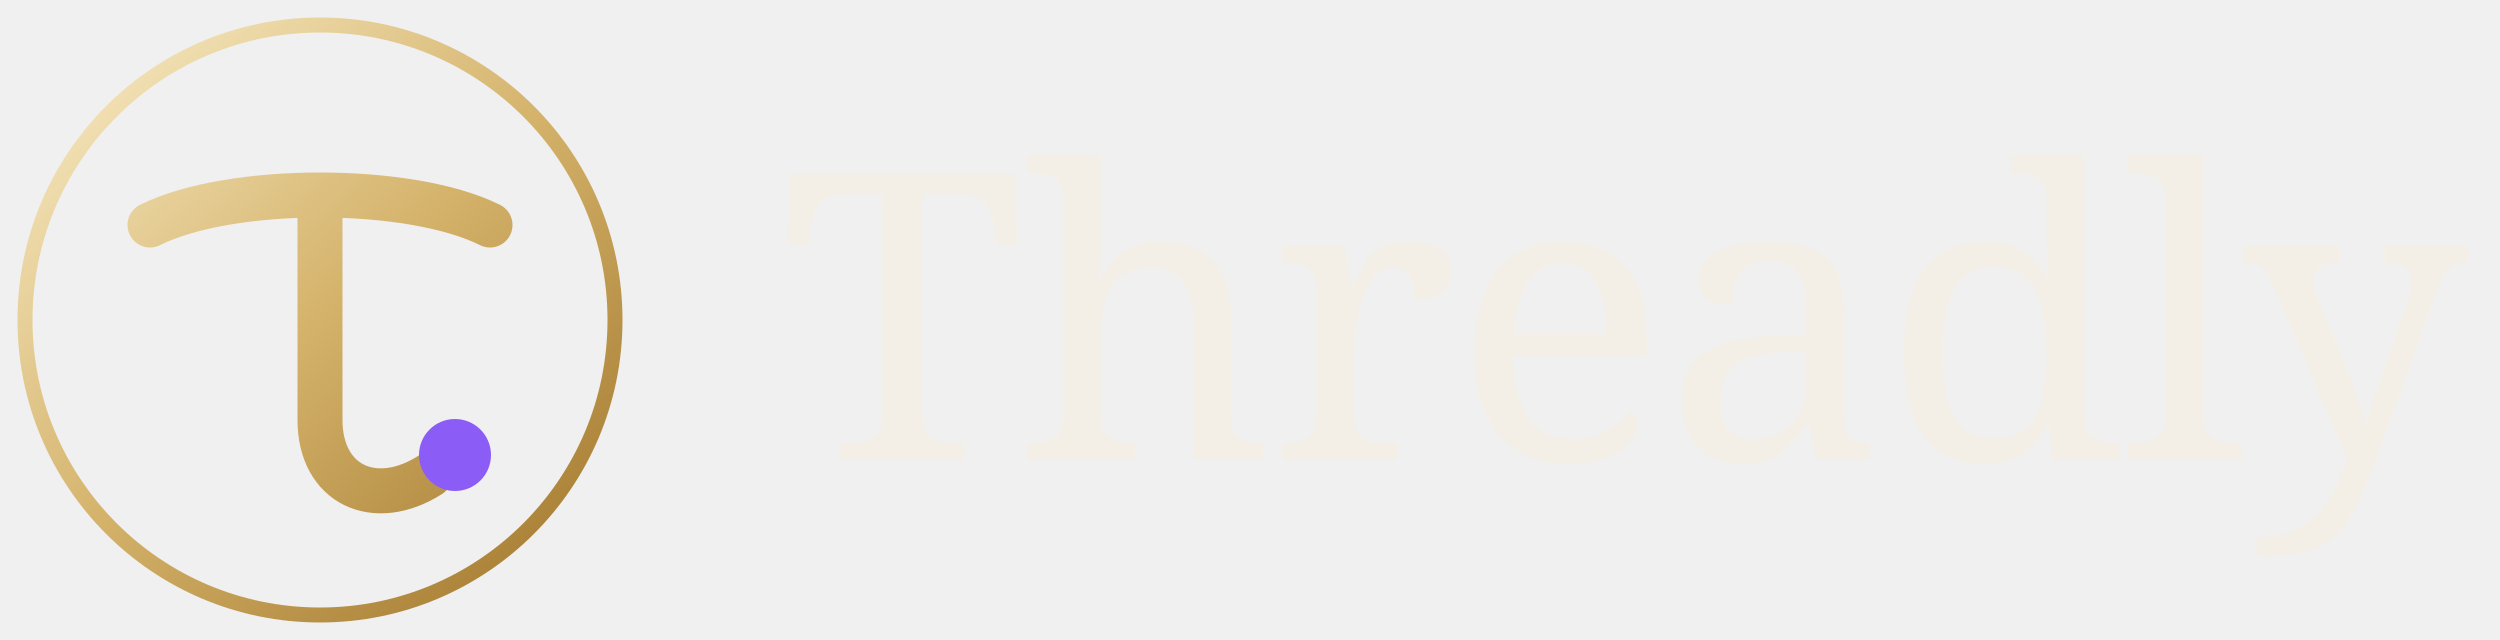
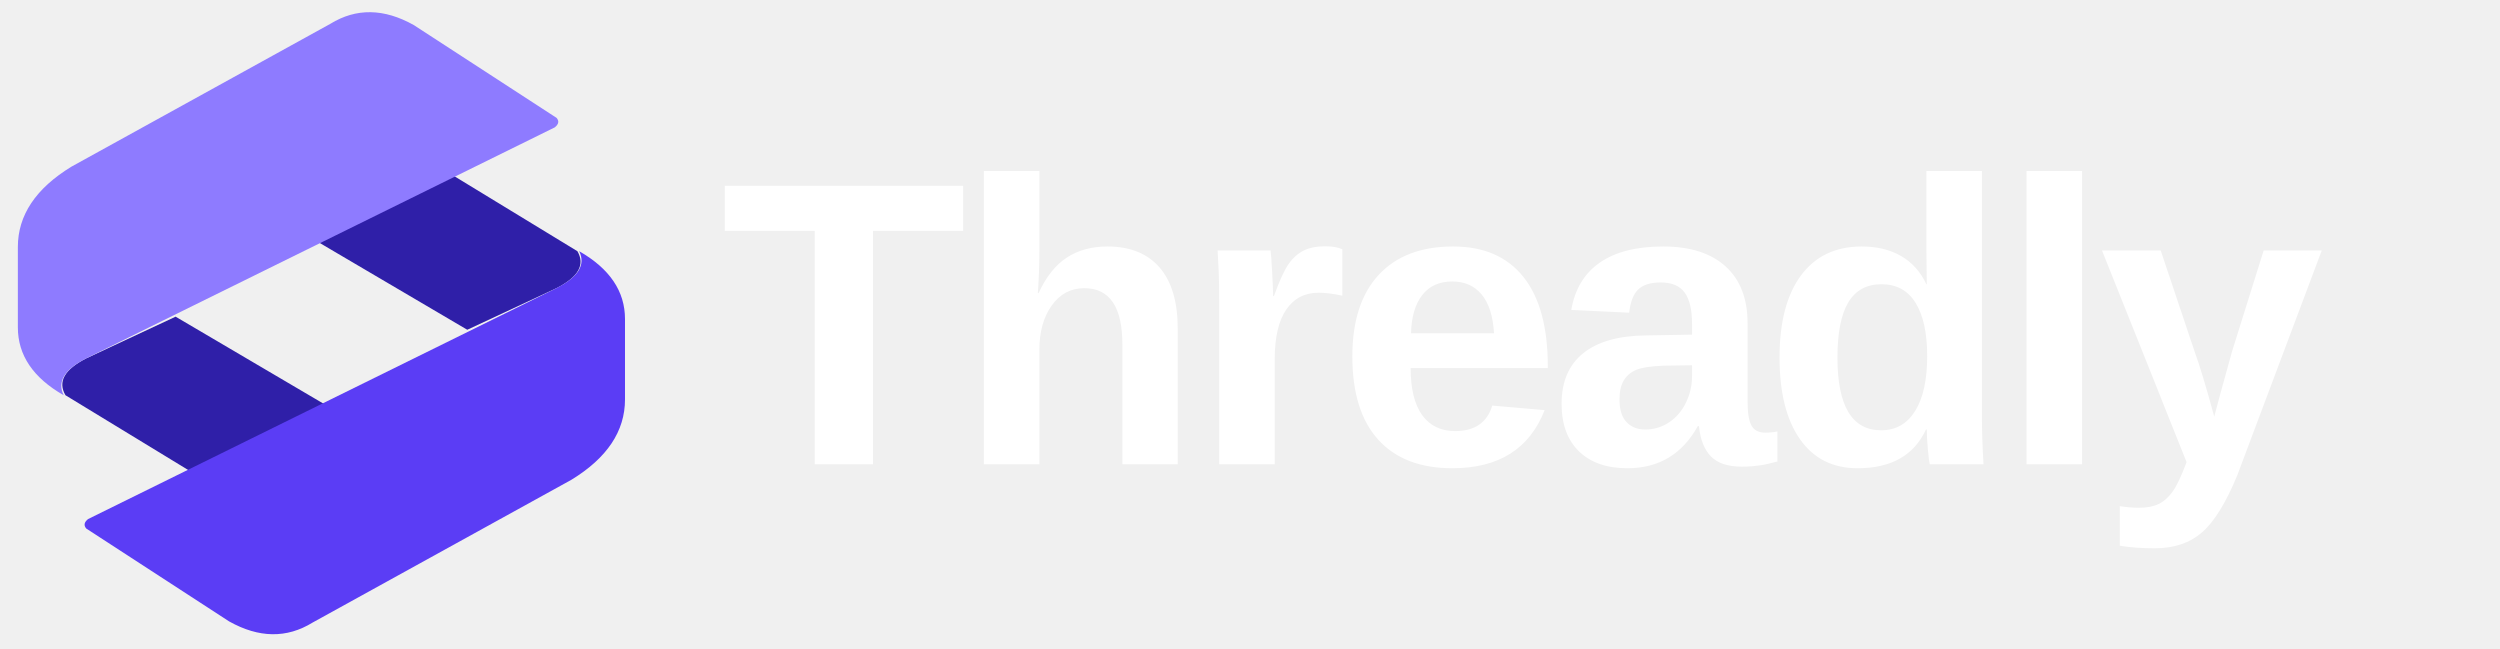
- <svg xmlns="http://www.w3.org/2000/svg" viewBox="0 0 250 64" fill="none" role="img" aria-label="Threadly">
-   <defs>
-     <linearGradient id="g" x1="8" y1="6" x2="56" y2="58" gradientUnits="userSpaceOnUse">
-       <stop stop-color="#f5e6bd" />
-       <stop offset=".5" stop-color="#d4b26a" />
-       <stop offset="1" stop-color="#a67c32" />
-     </linearGradient>
-   </defs>
-   <circle cx="32" cy="32" r="29.5" stroke="url(#g)" stroke-width="1.5" />
-   <path d="M15 22.5C23 18.5 41 18.5 49 22.5" stroke="url(#g)" stroke-width="4.5" stroke-linecap="round" />
-   <path d="M32 20V42C32 48.5 37.5 51 43 47.5" stroke="url(#g)" stroke-width="4.5" stroke-linecap="round" />
-   <circle cx="45.5" cy="45.5" r="3.6" fill="#8b5cf6" />
-   <text x="78" y="46" font-family="Georgia, serif" font-size="40" letter-spacing="-.5" fill="#f4efe6">Threadly</text>
+ <svg xmlns="http://www.w3.org/2000/svg" viewBox="190 20 4200 1090" role="img" aria-label="Threadly">
+   <path d="M485 552L740 702L515 815L300 684Q280 650 335 622Z" fill="#2F1FA8" />
+   <path d="M485 552L740 702L515 815L300 684Q280 650 335 622Z" fill="#2F1FA8" transform="rotate(180 730 563)" />
+   <path d="M1125 218L885 62Q810 20 745 60L310 300Q220 355 220 435V570Q220 640 297 684Q280 650 335 622L1122 234Q1132 226 1125 218Z" fill="#8E7BFF" />
+   <path d="M1125 218L885 62Q810 20 745 60L310 300Q220 355 220 435V570Q220 640 297 684Q280 650 335 622L1122 234Q1132 226 1125 218Z" fill="#5B3DF5" transform="rotate(180 730 563)" />
+   <text x="1400" y="800" font-family="Arial, sans-serif" font-weight="600" font-size="680" letter-spacing="-20" fill="#ffffff">Threadly</text>
</svg>
